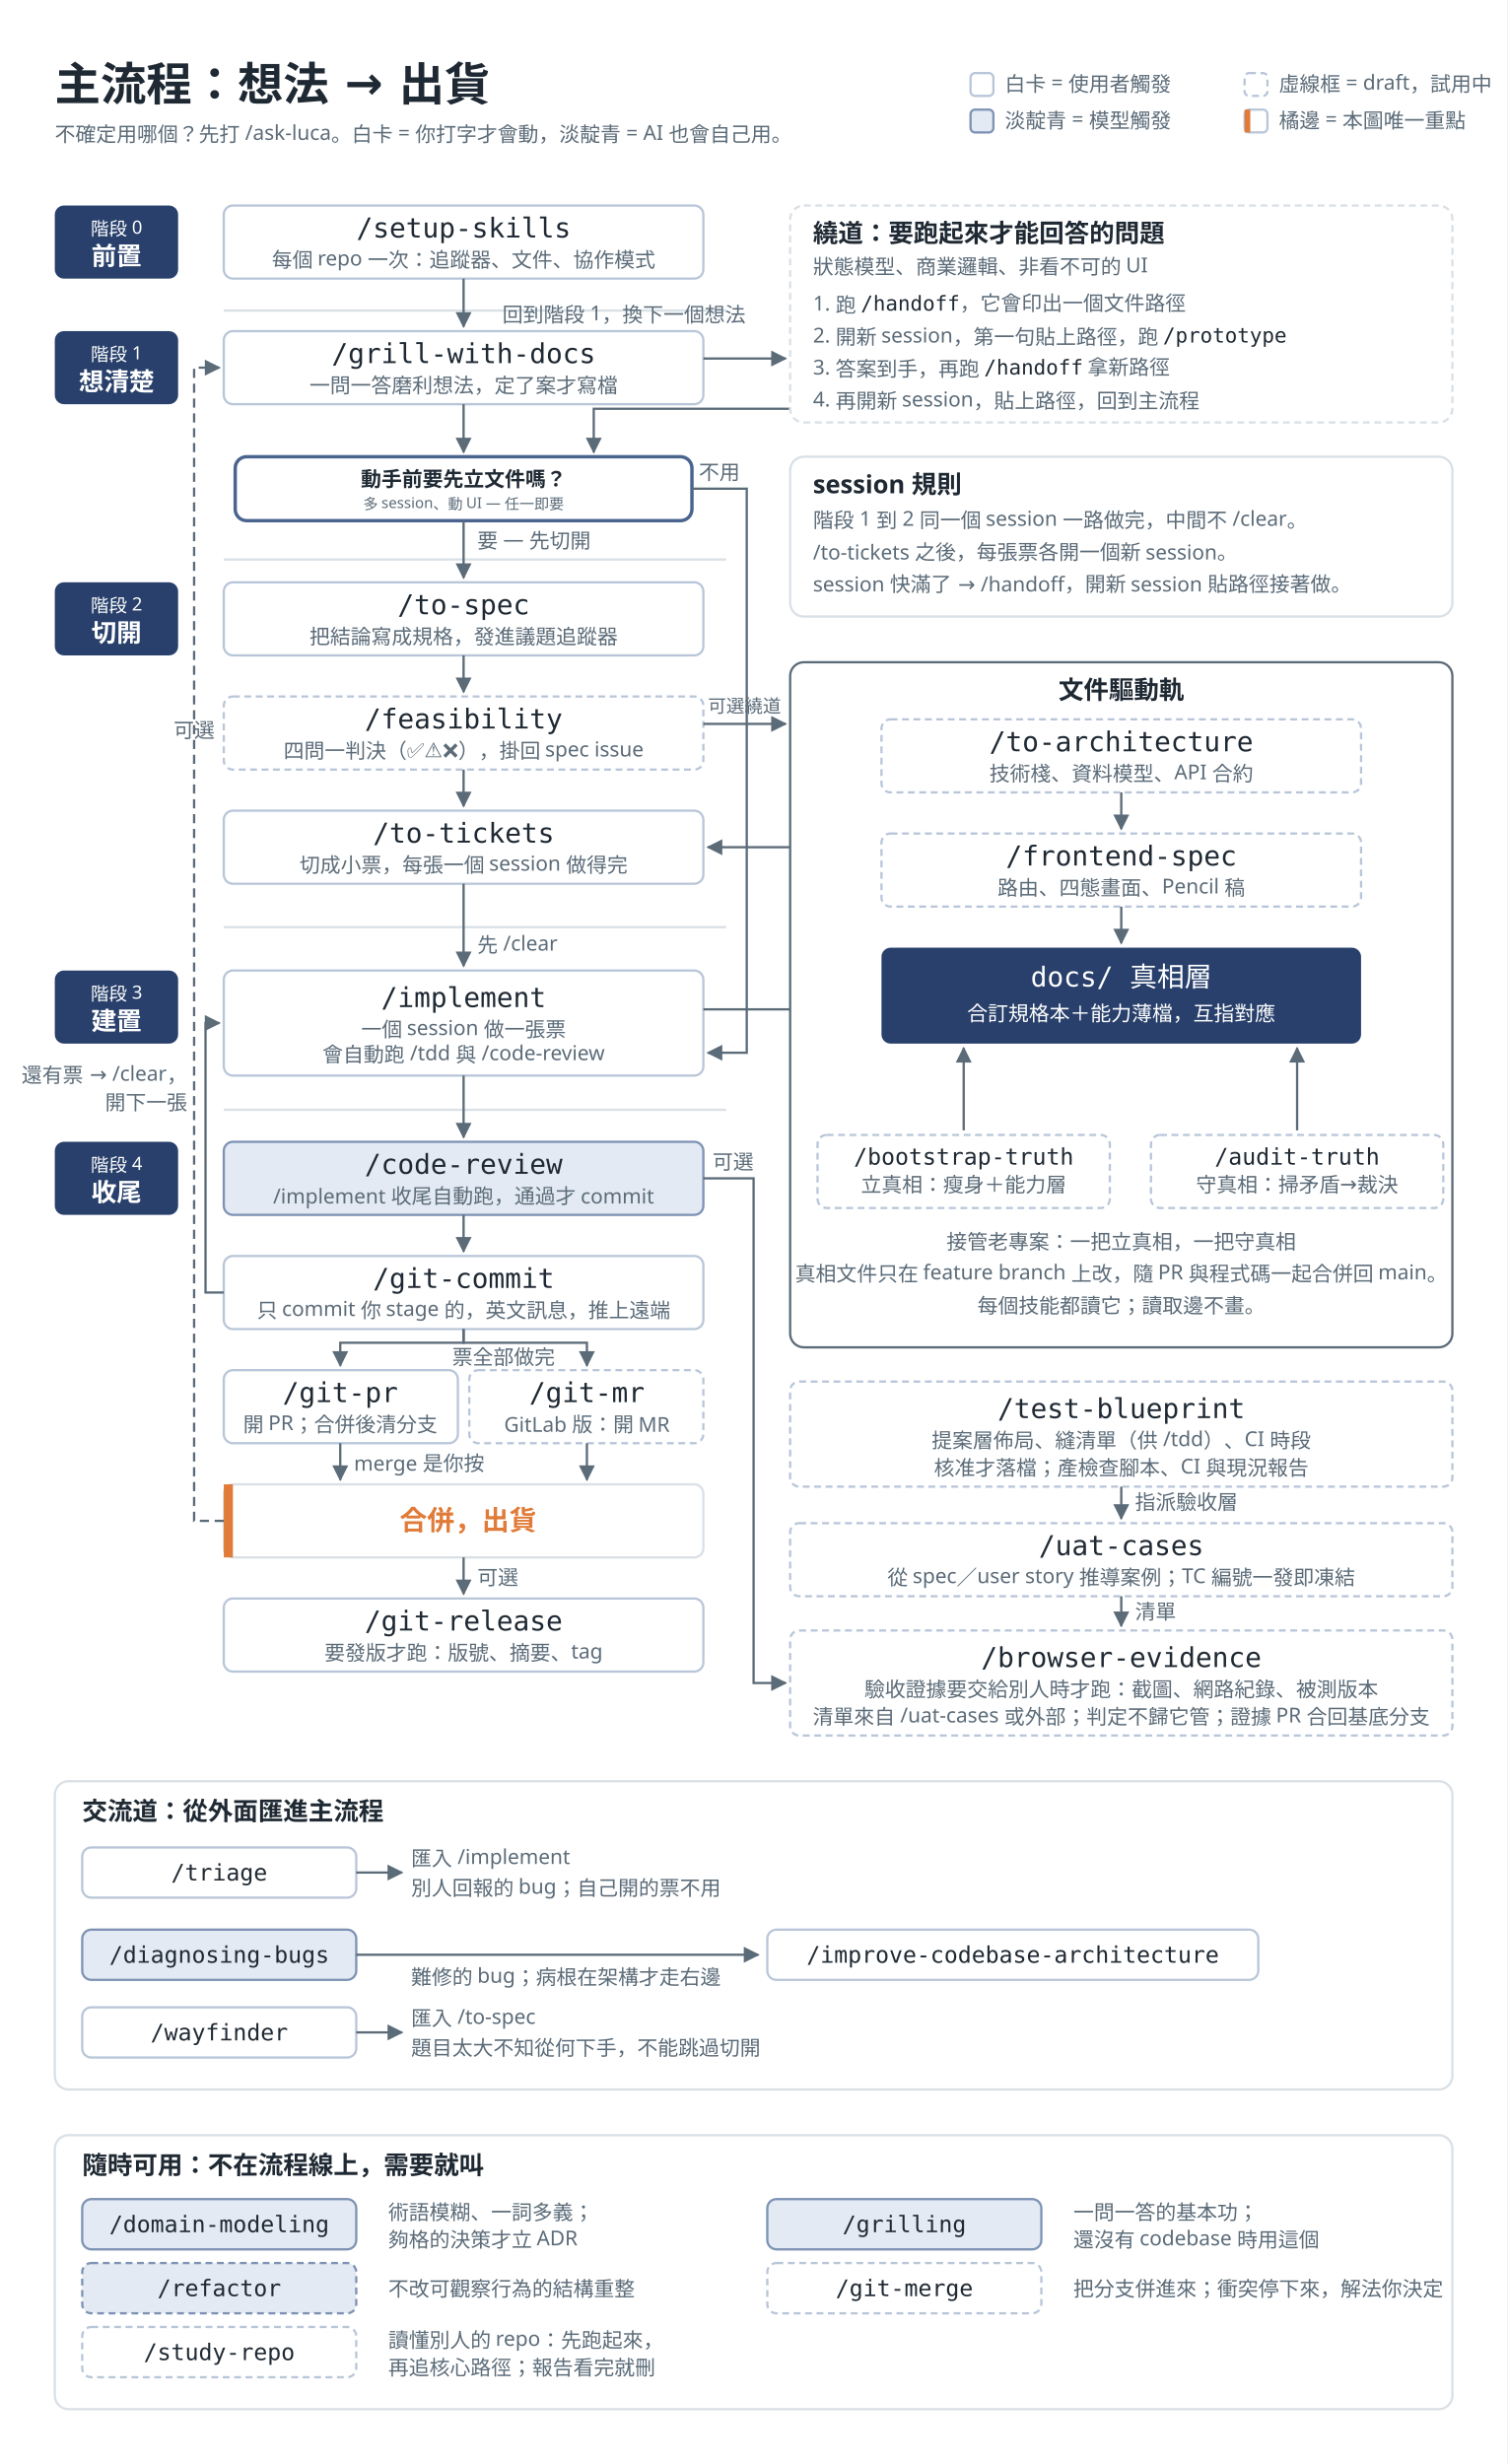
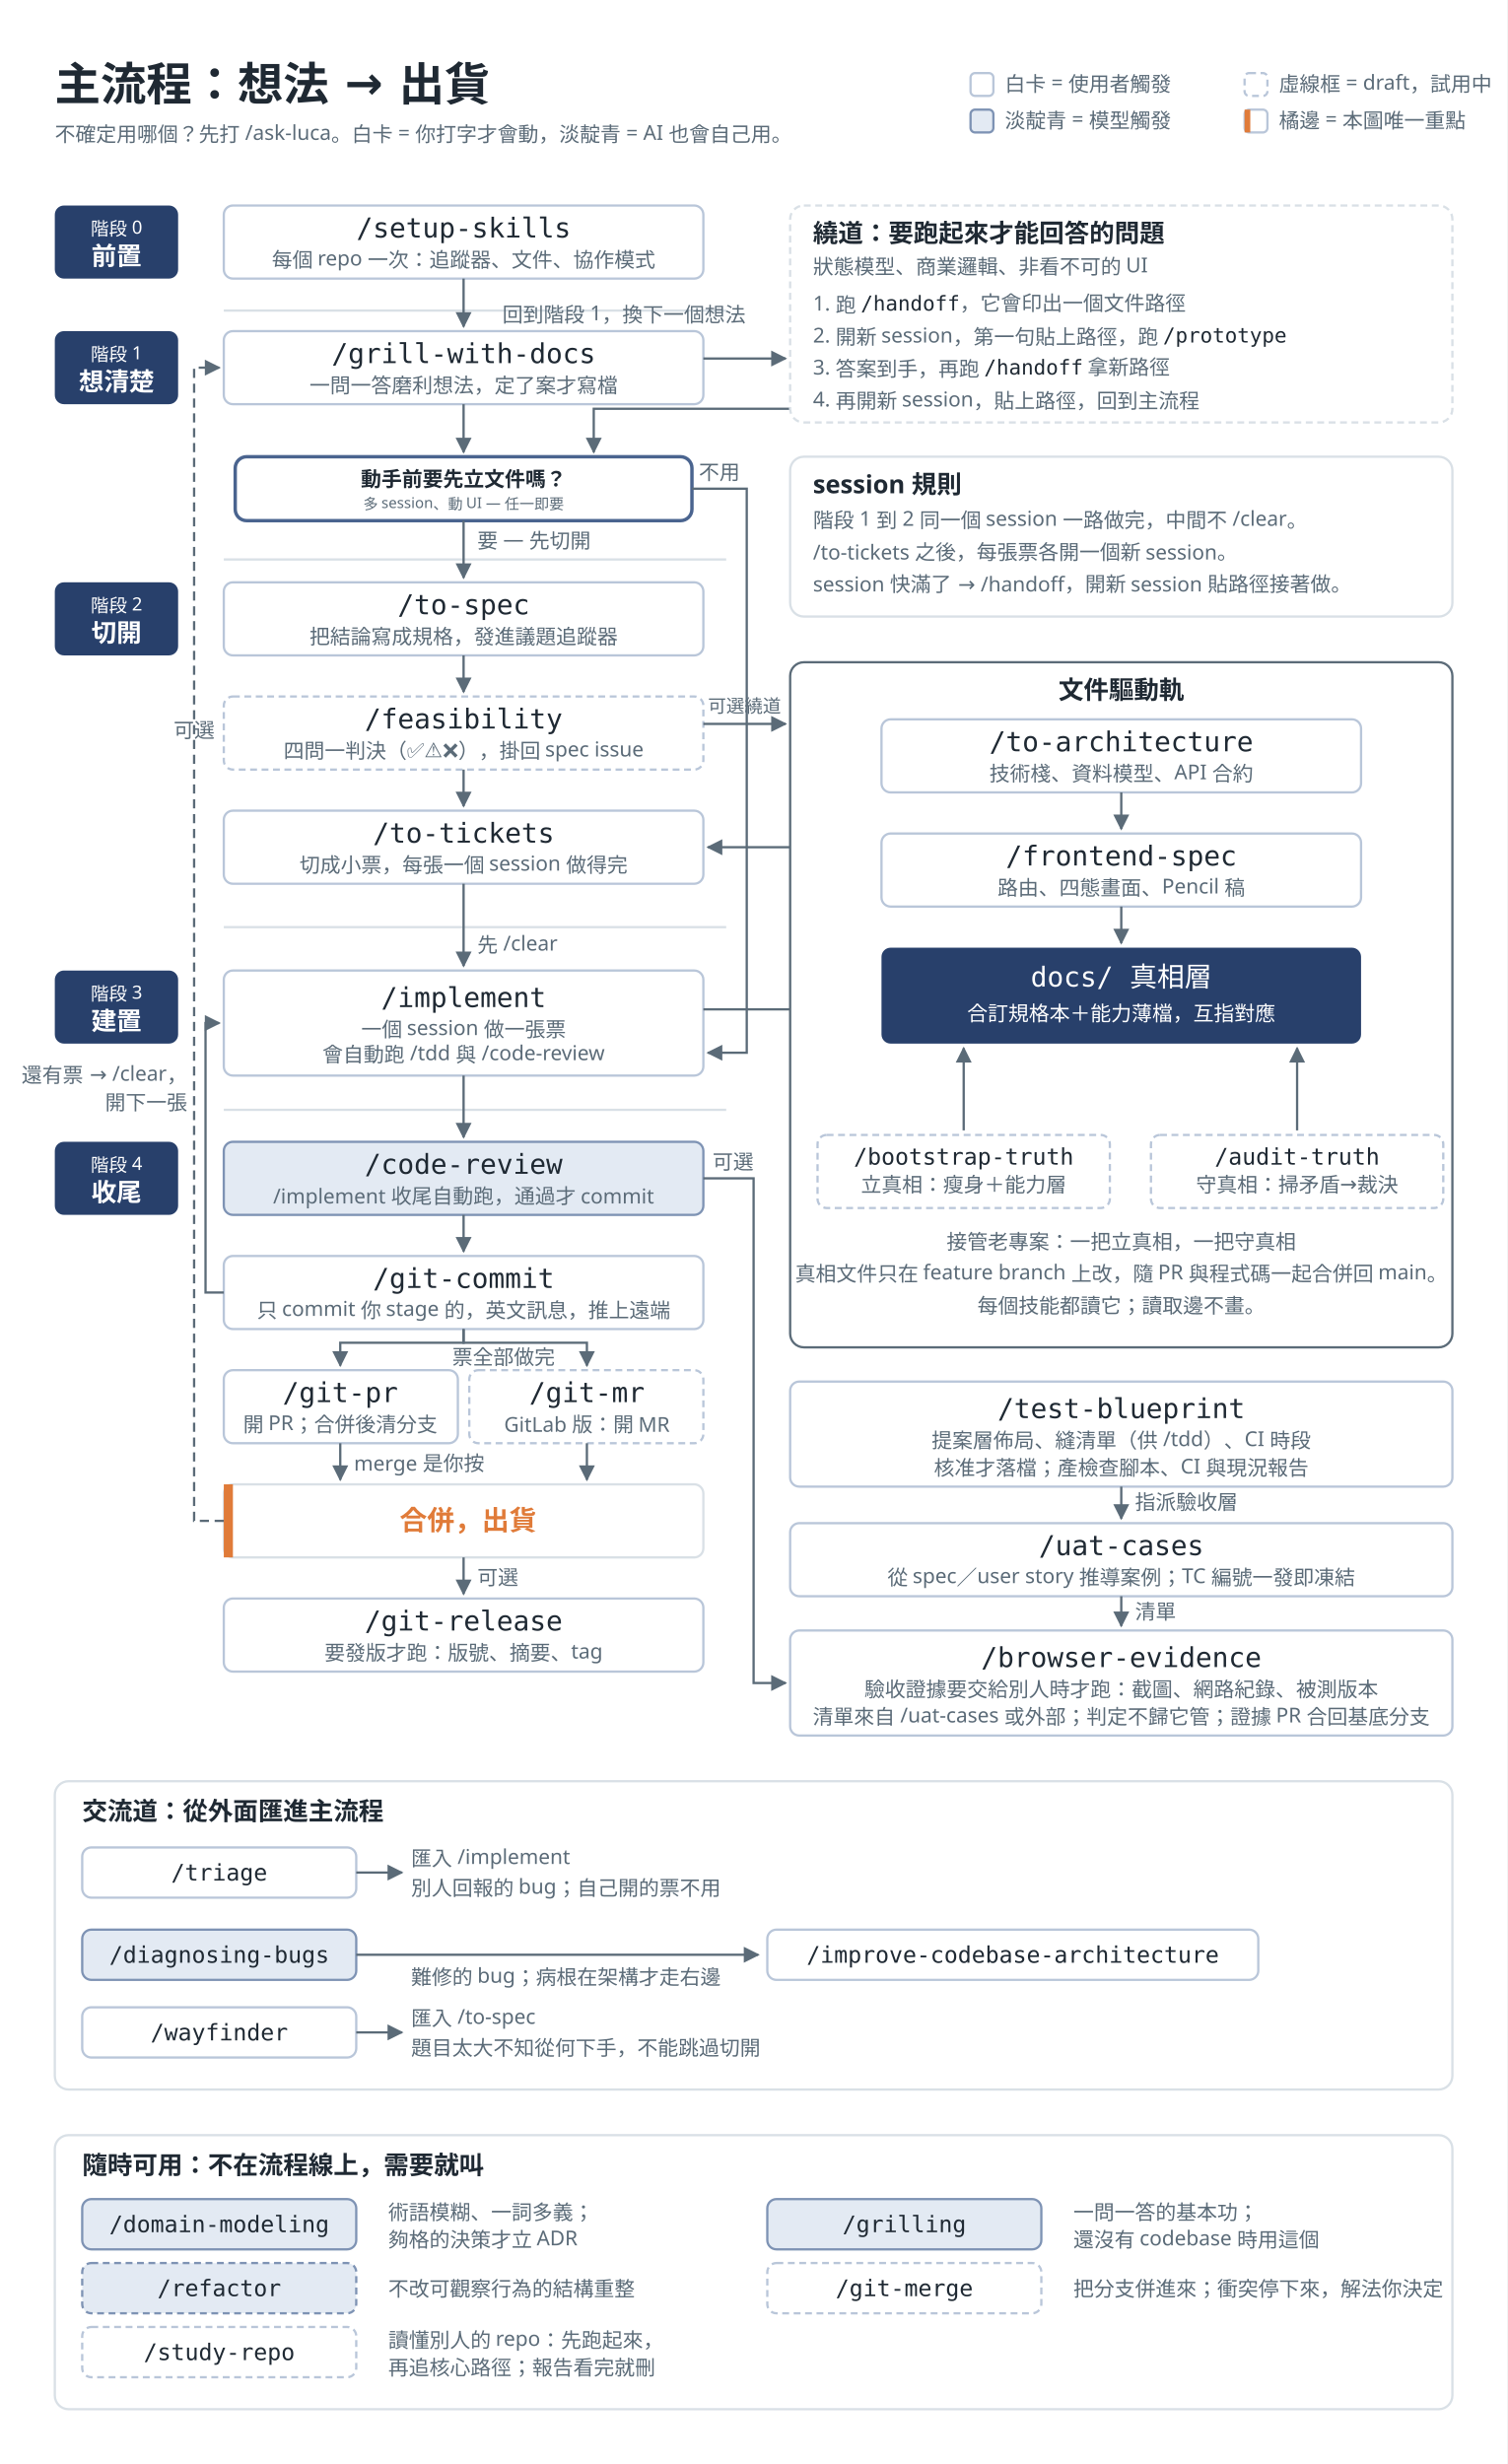
<svg xmlns="http://www.w3.org/2000/svg" width="1320" height="2158" viewBox="0 0 1320 2158" font-family="'Noto Sans TC','Microsoft JhengHei','微軟正黑體','PingFang TC',sans-serif">
  <defs>
    <marker id="arrow" viewBox="0 0 10 10" refX="9" refY="5" markerWidth="7" markerHeight="7" orient="auto-start-reverse">
      <path d="M 0 0 L 10 5 L 0 10 z" fill="#5B6B78" />
    </marker>
    <style>
      .box   { stroke-width: 2; }
      .user  { fill: #FFFFFF; stroke: #B9C6D9; }
      .model { fill: #E3EAF3; stroke: #7E93B4; }
      .draft { stroke-dasharray: 6 4; }
      .rail  { fill: #28406B; }
      .rail-label { font-size: 16px; fill: #FFFFFF; }
      .rail-name  { font-size: 22px; fill: #FFFFFF; font-weight: 600; }
      .skill    { font-family: ui-monospace, SFMono-Regular, Consolas, monospace; font-size: 24px; fill: #1F2933; }
      .skill-sm { font-family: ui-monospace, SFMono-Regular, Consolas, monospace; font-size: 20px; fill: #1F2933; }
      .mono  { font-family: ui-monospace, SFMono-Regular, Consolas, monospace; fill: #1F2933; }
      .sub   { font-size: 18px; fill: #5B6B78; }
      .note  { font-size: 18px; fill: #5B6B78; }
      .edge  { stroke: #5B6B78; stroke-width: 2; fill: none; marker-end: url(#arrow); }
      .edge-label { font-size: 18px; fill: #5B6B78; }
      .panel-title { font-size: 22px; fill: #1F2933; font-weight: 600; }
      .divider { stroke: #D9E0E6; stroke-width: 2; }
      .store-title { font-family: ui-monospace, SFMono-Regular, Consolas, monospace; font-size: 24px; fill: #FFFFFF; }
      .store-sub   { font-size: 18px; fill: #FFFFFF; }
    </style>
  </defs>
  <rect width="1320" height="2158" fill="#FFFFFF" />
  <g id="header">
    <text x="48" y="88" font-size="40" font-weight="700" fill="#1F2933">主流程：想法 → 出貨</text>
    <text x="48" y="124" class="note">不確定用哪個？先打 /ask-luca。白卡 = 你打字才會動，淡靛青 = AI 也會自己用。</text>
  </g>
  <g id="legend">
    <rect x="850" y="64" width="20" height="20" rx="4" class="box user" />
    <text x="880" y="80" class="note">白卡 = 使用者觸發</text>
    <rect x="850" y="96" width="20" height="20" rx="4" class="box model" />
    <text x="880" y="112" class="note">淡靛青 = 模型觸發</text>
    <rect x="1090" y="64" width="20" height="20" rx="4" class="box user draft" />
    <text x="1120" y="80" class="note">虛線框 = draft，試用中</text>
    <rect x="1090" y="96" width="20" height="20" rx="4" class="box user" />
    <rect x="1090" y="96" width="5" height="20" fill="#E07B39" />
    <text x="1120" y="112" class="note">橘邊 = 本圖唯一重點</text>
  </g>
  <line x1="196" y1="272" x2="636" y2="272" class="divider" />
  <line x1="196" y1="490" x2="636" y2="490" class="divider" />
  <line x1="196" y1="812" x2="636" y2="812" class="divider" />
  <line x1="196" y1="972" x2="636" y2="972" class="divider" />
  <g id="main-flow">
    <rect x="48" y="180" width="108" height="64" rx="8" class="rail" />
    <text x="102" y="206" text-anchor="middle" class="rail-label">階段 0</text>
    <text x="102" y="232" text-anchor="middle" class="rail-name">前置</text>
    <rect x="196" y="180" width="420" height="64" rx="8" class="box user" />
    <text x="406" y="208" text-anchor="middle" class="skill">/setup-skills</text>
    <text x="406" y="234" text-anchor="middle" class="sub">每個 repo 一次：追蹤器、文件、協作模式</text>
    <path d="M 406 244 L 406 286" class="edge" />
    <rect x="48" y="290" width="108" height="64" rx="8" class="rail" />
    <text x="102" y="316" text-anchor="middle" class="rail-label">階段 1</text>
    <text x="102" y="342" text-anchor="middle" class="rail-name">想清楚</text>
    <rect x="196" y="290" width="420" height="64" rx="8" class="box user" />
    <text x="406" y="318" text-anchor="middle" class="skill">/grill-with-docs</text>
    <text x="406" y="344" text-anchor="middle" class="sub">一問一答磨利想法，定了案才寫檔</text>
    <path d="M 616 314 L 688 314" class="edge" />
    <path d="M 692 358 L 520 358 L 520 396" class="edge" />
    <path d="M 406 354 L 406 396" class="edge" />
    <rect x="206" y="400" width="400" height="56" rx="10" fill="#FFFFFF" stroke="#4A648F" stroke-width="3" />
    <text x="406" y="426" text-anchor="middle" font-size="18" font-weight="600" fill="#1F2933">動手前要先立文件嗎？</text>
    <text x="406" y="446" text-anchor="middle" font-size="13" fill="#5B6B78">多 session、動 UI — 任一即要</text>
    <path d="M 406 456 L 406 506" class="edge" />
    <text x="418" y="480" class="edge-label">要 — 先切開</text>
    <path d="M 606 428 L 654 428 L 654 922 L 620 922" class="edge" />
    <text x="612" y="420" class="edge-label">不用</text>
    <rect x="48" y="510" width="108" height="64" rx="8" class="rail" />
    <text x="102" y="536" text-anchor="middle" class="rail-label">階段 2</text>
    <text x="102" y="562" text-anchor="middle" class="rail-name">切開</text>
    <rect x="196" y="510" width="420" height="64" rx="8" class="box user" />
    <text x="406" y="538" text-anchor="middle" class="skill">/to-spec</text>
    <text x="406" y="564" text-anchor="middle" class="sub">把結論寫成規格，發進議題追蹤器</text>
    <path d="M 406 574 L 406 606" class="edge" />
    <rect x="196" y="610" width="420" height="64" rx="8" class="box user draft" />
    <text x="406" y="638" text-anchor="middle" class="skill">/feasibility</text>
    <text x="406" y="664" text-anchor="middle" class="sub">四問一判決（✅⚠️❌），掛回 spec issue</text>
    <text x="188" y="646" text-anchor="end" class="edge-label">可選</text>
    <path d="M 406 674 L 406 706" class="edge" />
    <path d="M 616 634 L 688 634" class="edge" />
    <text x="652" y="624" text-anchor="middle" font-size="16" fill="#5B6B78">可選繞道</text>
    <path d="M 692 742 L 620 742" class="edge" />
    <rect x="196" y="710" width="420" height="64" rx="8" class="box user" />
    <text x="406" y="738" text-anchor="middle" class="skill">/to-tickets</text>
    <text x="406" y="764" text-anchor="middle" class="sub">切成小票，每張一個 session 做得完</text>
    <path d="M 406 774 L 406 846" class="edge" />
    <text x="418" y="834" class="edge-label">先 /clear</text>
    <rect x="48" y="850" width="108" height="64" rx="8" class="rail" />
    <text x="102" y="876" text-anchor="middle" class="rail-label">階段 3</text>
    <text x="102" y="902" text-anchor="middle" class="rail-name">建置</text>
    <rect x="196" y="850" width="420" height="92" rx="8" class="box user" />
    <text x="406" y="882" text-anchor="middle" class="skill">/implement</text>
    <text x="406" y="908" text-anchor="middle" class="sub">一個 session 做一張票</text>
    <text x="406" y="930" text-anchor="middle" class="sub">會自動跑 /tdd 與 /code-review</text>
    <path d="M 616 884 L 768 884" class="edge" />
    <path d="M 406 942 L 406 996" class="edge" />
    <rect x="48" y="1000" width="108" height="64" rx="8" class="rail" />
    <text x="102" y="1026" text-anchor="middle" class="rail-label">階段 4</text>
    <text x="102" y="1052" text-anchor="middle" class="rail-name">收尾</text>
    <rect x="196" y="1000" width="420" height="64" rx="8" class="box model" />
    <text x="406" y="1028" text-anchor="middle" class="skill">/code-review</text>
    <text x="406" y="1054" text-anchor="middle" class="sub">/implement 收尾自動跑，通過才 commit</text>
    <path d="M 406 1064 L 406 1096" class="edge" />
    <rect x="196" y="1100" width="420" height="64" rx="8" class="box user" />
    <text x="406" y="1128" text-anchor="middle" class="skill">/git-commit</text>
    <text x="406" y="1154" text-anchor="middle" class="sub">只 commit 你 stage 的，英文訊息，推上遠端</text>
    <text x="441" y="1195" text-anchor="middle" class="edge-label">票全部做完</text>
    <path d="M 196 1132 L 180 1132 L 180 896 L 192 896" class="edge" />
    <text x="164" y="948" text-anchor="end" class="edge-label">還有票 → /clear，</text>
    <text x="164" y="972" text-anchor="end" class="edge-label">開下一張</text>
    <rect x="196" y="1200" width="205" height="64" rx="8" class="box user" />
    <text x="298" y="1228" text-anchor="middle" class="skill">/git-pr</text>
    <text x="298" y="1254" text-anchor="middle" class="sub">開 PR；合併後清分支</text>
    <rect x="411" y="1200" width="205" height="64" rx="8" class="box user draft" />
    <text x="514" y="1228" text-anchor="middle" class="skill">/git-mr</text>
    <text x="514" y="1254" text-anchor="middle" class="sub">GitLab 版：開 MR</text>
    <path d="M 406 1164 L 406 1176 L 298 1176 L 298 1196" class="edge" />
    <path d="M 406 1164 L 406 1176 L 514 1176 L 514 1196" class="edge" />
    <path d="M 298 1264 L 298 1296" class="edge" />
    <path d="M 514 1264 L 514 1296" class="edge" />
    <text x="310" y="1288" class="edge-label">merge 是你按</text>
    <rect x="196" y="1300" width="420" height="64" rx="8" fill="#FFFFFF" stroke="#D9E0E6" stroke-width="2" />
    <rect x="196" y="1300" width="8" height="64" fill="#E07B39" />
    <text x="410" y="1340" text-anchor="middle" font-size="24" font-weight="700" fill="#E07B39">合併，出貨</text>
    <path d="M 406 1364 L 406 1396" class="edge" />
    <text x="418" y="1388" class="edge-label">可選</text>
    <rect x="196" y="1400" width="420" height="64" rx="8" class="box user" />
    <text x="406" y="1428" text-anchor="middle" class="skill">/git-release</text>
    <text x="406" y="1454" text-anchor="middle" class="sub">要發版才跑：版號、摘要、tag</text>
    <path d="M 196 1332 L 170 1332 L 170 322 L 192 322" class="edge" stroke-dasharray="8 5" />
    <text x="440" y="282" class="edge-label">回到階段 1，換下一個想法</text>
    <path d="M 616 1032 L 660 1032 L 660 1474 L 688 1474" class="edge" />
    <text x="624" y="1024" class="edge-label">可選</text>
  </g>
  <g id="detour-panel">
    <rect x="692" y="180" width="580" height="190" rx="12" fill="#FFFFFF" stroke="#D9E0E6" stroke-width="2" stroke-dasharray="6 4" />
    <text x="712" y="212" class="panel-title">繞道：要跑起來才能回答的問題</text>
    <text x="712" y="240" class="note">狀態模型、商業邏輯、非看不可的 UI</text>
    <text x="712" y="272" class="note">1. 跑 <tspan class="mono" font-size="18">/handoff</tspan>，它會印出一個文件路徑</text>
    <text x="712" y="300" class="note">2. 開新 session，第一句貼上路徑，跑 <tspan class="mono" font-size="18">/prototype</tspan>
    </text>
    <text x="712" y="328" class="note">3. 答案到手，再跑 <tspan class="mono" font-size="18">/handoff</tspan> 拿新路徑</text>
    <text x="712" y="356" class="note">4. 再開新 session，貼上路徑，回到主流程</text>
  </g>
  <g id="session-rules">
    <rect x="692" y="400" width="580" height="140" rx="12" fill="#FFFFFF" stroke="#D9E0E6" stroke-width="2" />
    <text x="712" y="432" class="panel-title">session 規則</text>
    <text x="712" y="462" class="note">階段 1 到 2 同一個 session 一路做完，中間不 /clear。</text>
    <text x="712" y="490" class="note">/to-tickets 之後，每張票各開一個新 session。</text>
    <text x="712" y="518" class="note">session 快滿了 → /handoff，開新 session 貼路徑接著做。</text>
  </g>
  <g id="doc-track">
    <rect x="692" y="580" width="580" height="600" rx="12" fill="#FFFFFF" stroke="#5B6B78" stroke-width="2" />
    <text x="982" y="612" text-anchor="middle" class="panel-title">文件驅動軌</text>
-     <rect x="772" y="630" width="420" height="64" rx="8" class="box user draft" />
+     <rect x="772" y="630" width="420" height="64" rx="8" class="box user" />
    <text x="982" y="658" text-anchor="middle" class="skill">/to-architecture</text>
    <text x="982" y="684" text-anchor="middle" class="sub">技術棧、資料模型、API 合約</text>
    <path d="M 982 694 L 982 726" class="edge" />
-     <rect x="772" y="730" width="420" height="64" rx="8" class="box user draft" />
+     <rect x="772" y="730" width="420" height="64" rx="8" class="box user" />
    <text x="982" y="758" text-anchor="middle" class="skill">/frontend-spec</text>
    <text x="982" y="784" text-anchor="middle" class="sub">路由、四態畫面、Pencil 稿</text>
    <path d="M 982 794 L 982 826" class="edge" />
    <rect x="772" y="830" width="420" height="84" rx="8" class="rail" />
    <text x="982" y="864" text-anchor="middle" class="store-title">docs/ 真相層</text>
    <text x="982" y="894" text-anchor="middle" class="store-sub">合訂規格本＋能力薄檔，互指對應</text>
    <rect x="716" y="994" width="256" height="64" rx="8" class="box user draft" />
    <text x="844" y="1020" text-anchor="middle" class="skill-sm">/bootstrap-truth</text>
    <text x="844" y="1044" text-anchor="middle" class="sub">立真相：瘦身＋能力層</text>
    <path d="M 844 990 L 844 918" class="edge" />
    <rect x="1008" y="994" width="256" height="64" rx="8" class="box user draft" />
    <text x="1136" y="1020" text-anchor="middle" class="skill-sm">/audit-truth</text>
    <text x="1136" y="1044" text-anchor="middle" class="sub">守真相：掃矛盾→裁決</text>
    <path d="M 1136 990 L 1136 918" class="edge" />
    <text x="982" y="1094" text-anchor="middle" class="note">接管老專案：一把立真相，一把守真相</text>
    <text x="982" y="1122" text-anchor="middle" class="note">真相文件只在 feature branch 上改，隨 PR 與程式碼一起合併回 main。</text>
    <text x="982" y="1150" text-anchor="middle" class="note">每個技能都讀它；讀取邊不畫。</text>
  </g>
  <g id="side-cards">
-     <rect x="692" y="1210" width="580" height="92" rx="8" class="box user draft" />
+     <rect x="692" y="1210" width="580" height="92" rx="8" class="box user" />
    <text x="982" y="1242" text-anchor="middle" class="skill">/test-blueprint</text>
    <text x="982" y="1268" text-anchor="middle" class="sub">提案層佈局、縫清單（供 /tdd）、CI 時段</text>
    <text x="982" y="1292" text-anchor="middle" class="sub">核准才落檔；產檢查腳本、CI 與現況報告</text>
    <path d="M 982 1302 L 982 1330" class="edge" />
    <text x="994" y="1322" class="edge-label">指派驗收層</text>
-     <rect x="692" y="1334" width="580" height="64" rx="8" class="box user draft" />
+     <rect x="692" y="1334" width="580" height="64" rx="8" class="box user" />
    <text x="982" y="1362" text-anchor="middle" class="skill">/uat-cases</text>
    <text x="982" y="1388" text-anchor="middle" class="sub">從 spec／user story 推導案例；TC 編號一發即凍結</text>
    <path d="M 982 1398 L 982 1424" class="edge" />
    <text x="994" y="1418" class="edge-label">清單</text>
-     <rect x="692" y="1428" width="580" height="92" rx="8" class="box user draft" />
+     <rect x="692" y="1428" width="580" height="92" rx="8" class="box user" />
    <text x="982" y="1460" text-anchor="middle" class="skill">/browser-evidence</text>
    <text x="982" y="1486" text-anchor="middle" class="sub">驗收證據要交給別人時才跑：截圖、網路紀錄、被測版本</text>
    <text x="982" y="1510" text-anchor="middle" class="sub">清單來自 /uat-cases 或外部；判定不歸它管；證據 PR 合回基底分支</text>
  </g>
  <g id="on-ramps">
    <rect x="48" y="1560" width="1224" height="270" rx="12" fill="#FFFFFF" stroke="#D9E0E6" stroke-width="2" />
    <text x="72" y="1594" class="panel-title">交流道：從外面匯進主流程</text>
    <rect x="72" y="1618" width="240" height="44" rx="8" class="box user" />
    <text x="192" y="1647" text-anchor="middle" class="skill-sm">/triage</text>
    <path d="M 312 1640 L 352 1640" class="edge" />
    <text x="360" y="1634" class="note">匯入 /implement</text>
    <text x="360" y="1660" class="note">別人回報的 bug；自己開的票不用</text>
    <rect x="72" y="1690" width="240" height="44" rx="8" class="box model" />
    <text x="192" y="1719" text-anchor="middle" class="skill-sm">/diagnosing-bugs</text>
    <path d="M 312 1712 L 664 1712" class="edge" />
    <rect x="672" y="1690" width="430" height="44" rx="8" class="box user" />
    <text x="887" y="1719" text-anchor="middle" class="skill-sm">/improve-codebase-architecture</text>
    <text x="360" y="1738" class="note">難修的 bug；病根在架構才走右邊</text>
    <rect x="72" y="1758" width="240" height="44" rx="8" class="box user" />
    <text x="192" y="1787" text-anchor="middle" class="skill-sm">/wayfinder</text>
    <path d="M 312 1780 L 352 1780" class="edge" />
    <text x="360" y="1774" class="note">匯入 /to-spec</text>
    <text x="360" y="1800" class="note">題目太大不知從何下手，不能跳過切開</text>
  </g>
  <g id="anytime">
    <rect x="48" y="1870" width="1224" height="240" rx="12" fill="#FFFFFF" stroke="#D9E0E6" stroke-width="2" />
    <text x="72" y="1904" class="panel-title">隨時可用：不在流程線上，需要就叫</text>
    <rect x="72" y="1926" width="240" height="44" rx="8" class="box model" />
    <text x="192" y="1955" text-anchor="middle" class="skill-sm">/domain-modeling</text>
    <text x="340" y="1944" class="note">術語模糊、一詞多義；</text>
    <text x="340" y="1968" class="note">夠格的決策才立 ADR</text>
    <rect x="672" y="1926" width="240" height="44" rx="8" class="box model" />
    <text x="792" y="1955" text-anchor="middle" class="skill-sm">/grilling</text>
    <text x="940" y="1944" class="note">一問一答的基本功；</text>
    <text x="940" y="1968" class="note">還沒有 codebase 時用這個</text>
    <rect x="72" y="1982" width="240" height="44" rx="8" class="box model draft" />
    <text x="192" y="2011" text-anchor="middle" class="skill-sm">/refactor</text>
    <text x="340" y="2011" class="note">不改可觀察行為的結構重整</text>
    <rect x="672" y="1982" width="240" height="44" rx="8" class="box user draft" />
    <text x="792" y="2011" text-anchor="middle" class="skill-sm">/git-merge</text>
    <text x="940" y="2011" class="note">把分支併進來；衝突停下來，解法你決定</text>
    <rect x="72" y="2038" width="240" height="44" rx="8" class="box user draft" />
    <text x="192" y="2067" text-anchor="middle" class="skill-sm">/study-repo</text>
    <text x="340" y="2056" class="note">讀懂別人的 repo：先跑起來，</text>
    <text x="340" y="2080" class="note">再追核心路徑；報告看完就刪</text>
  </g>
</svg>
